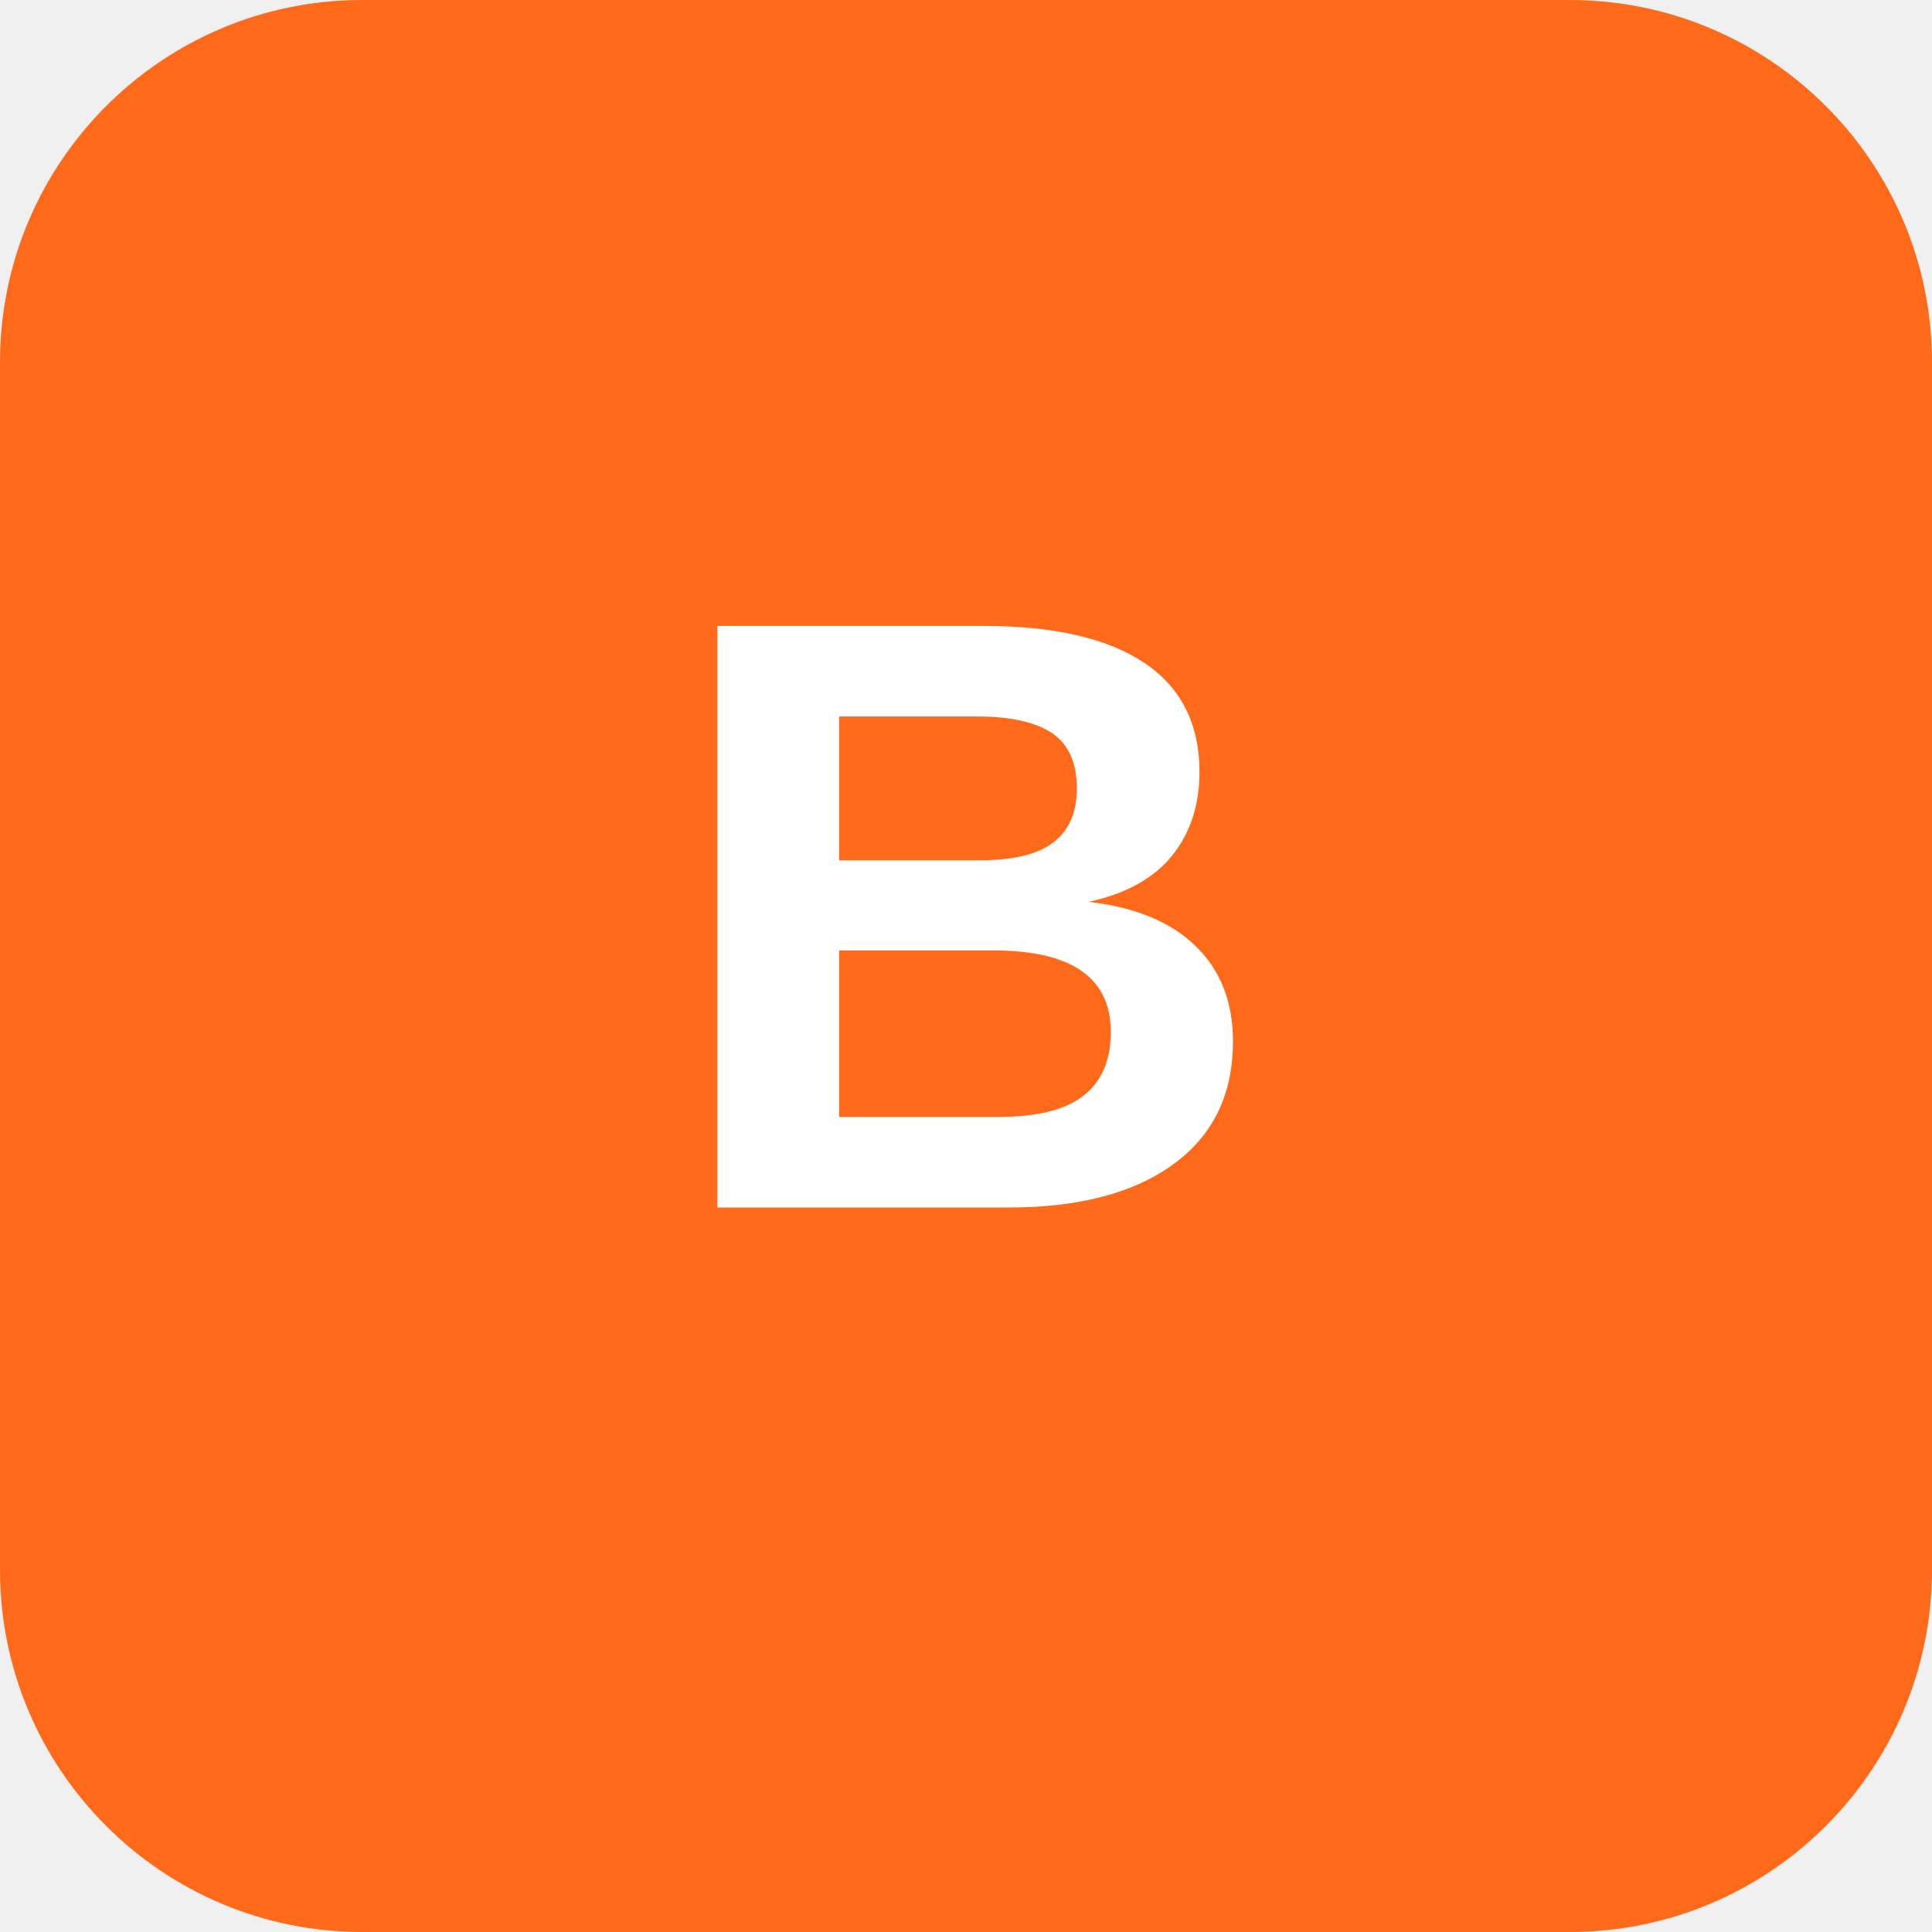
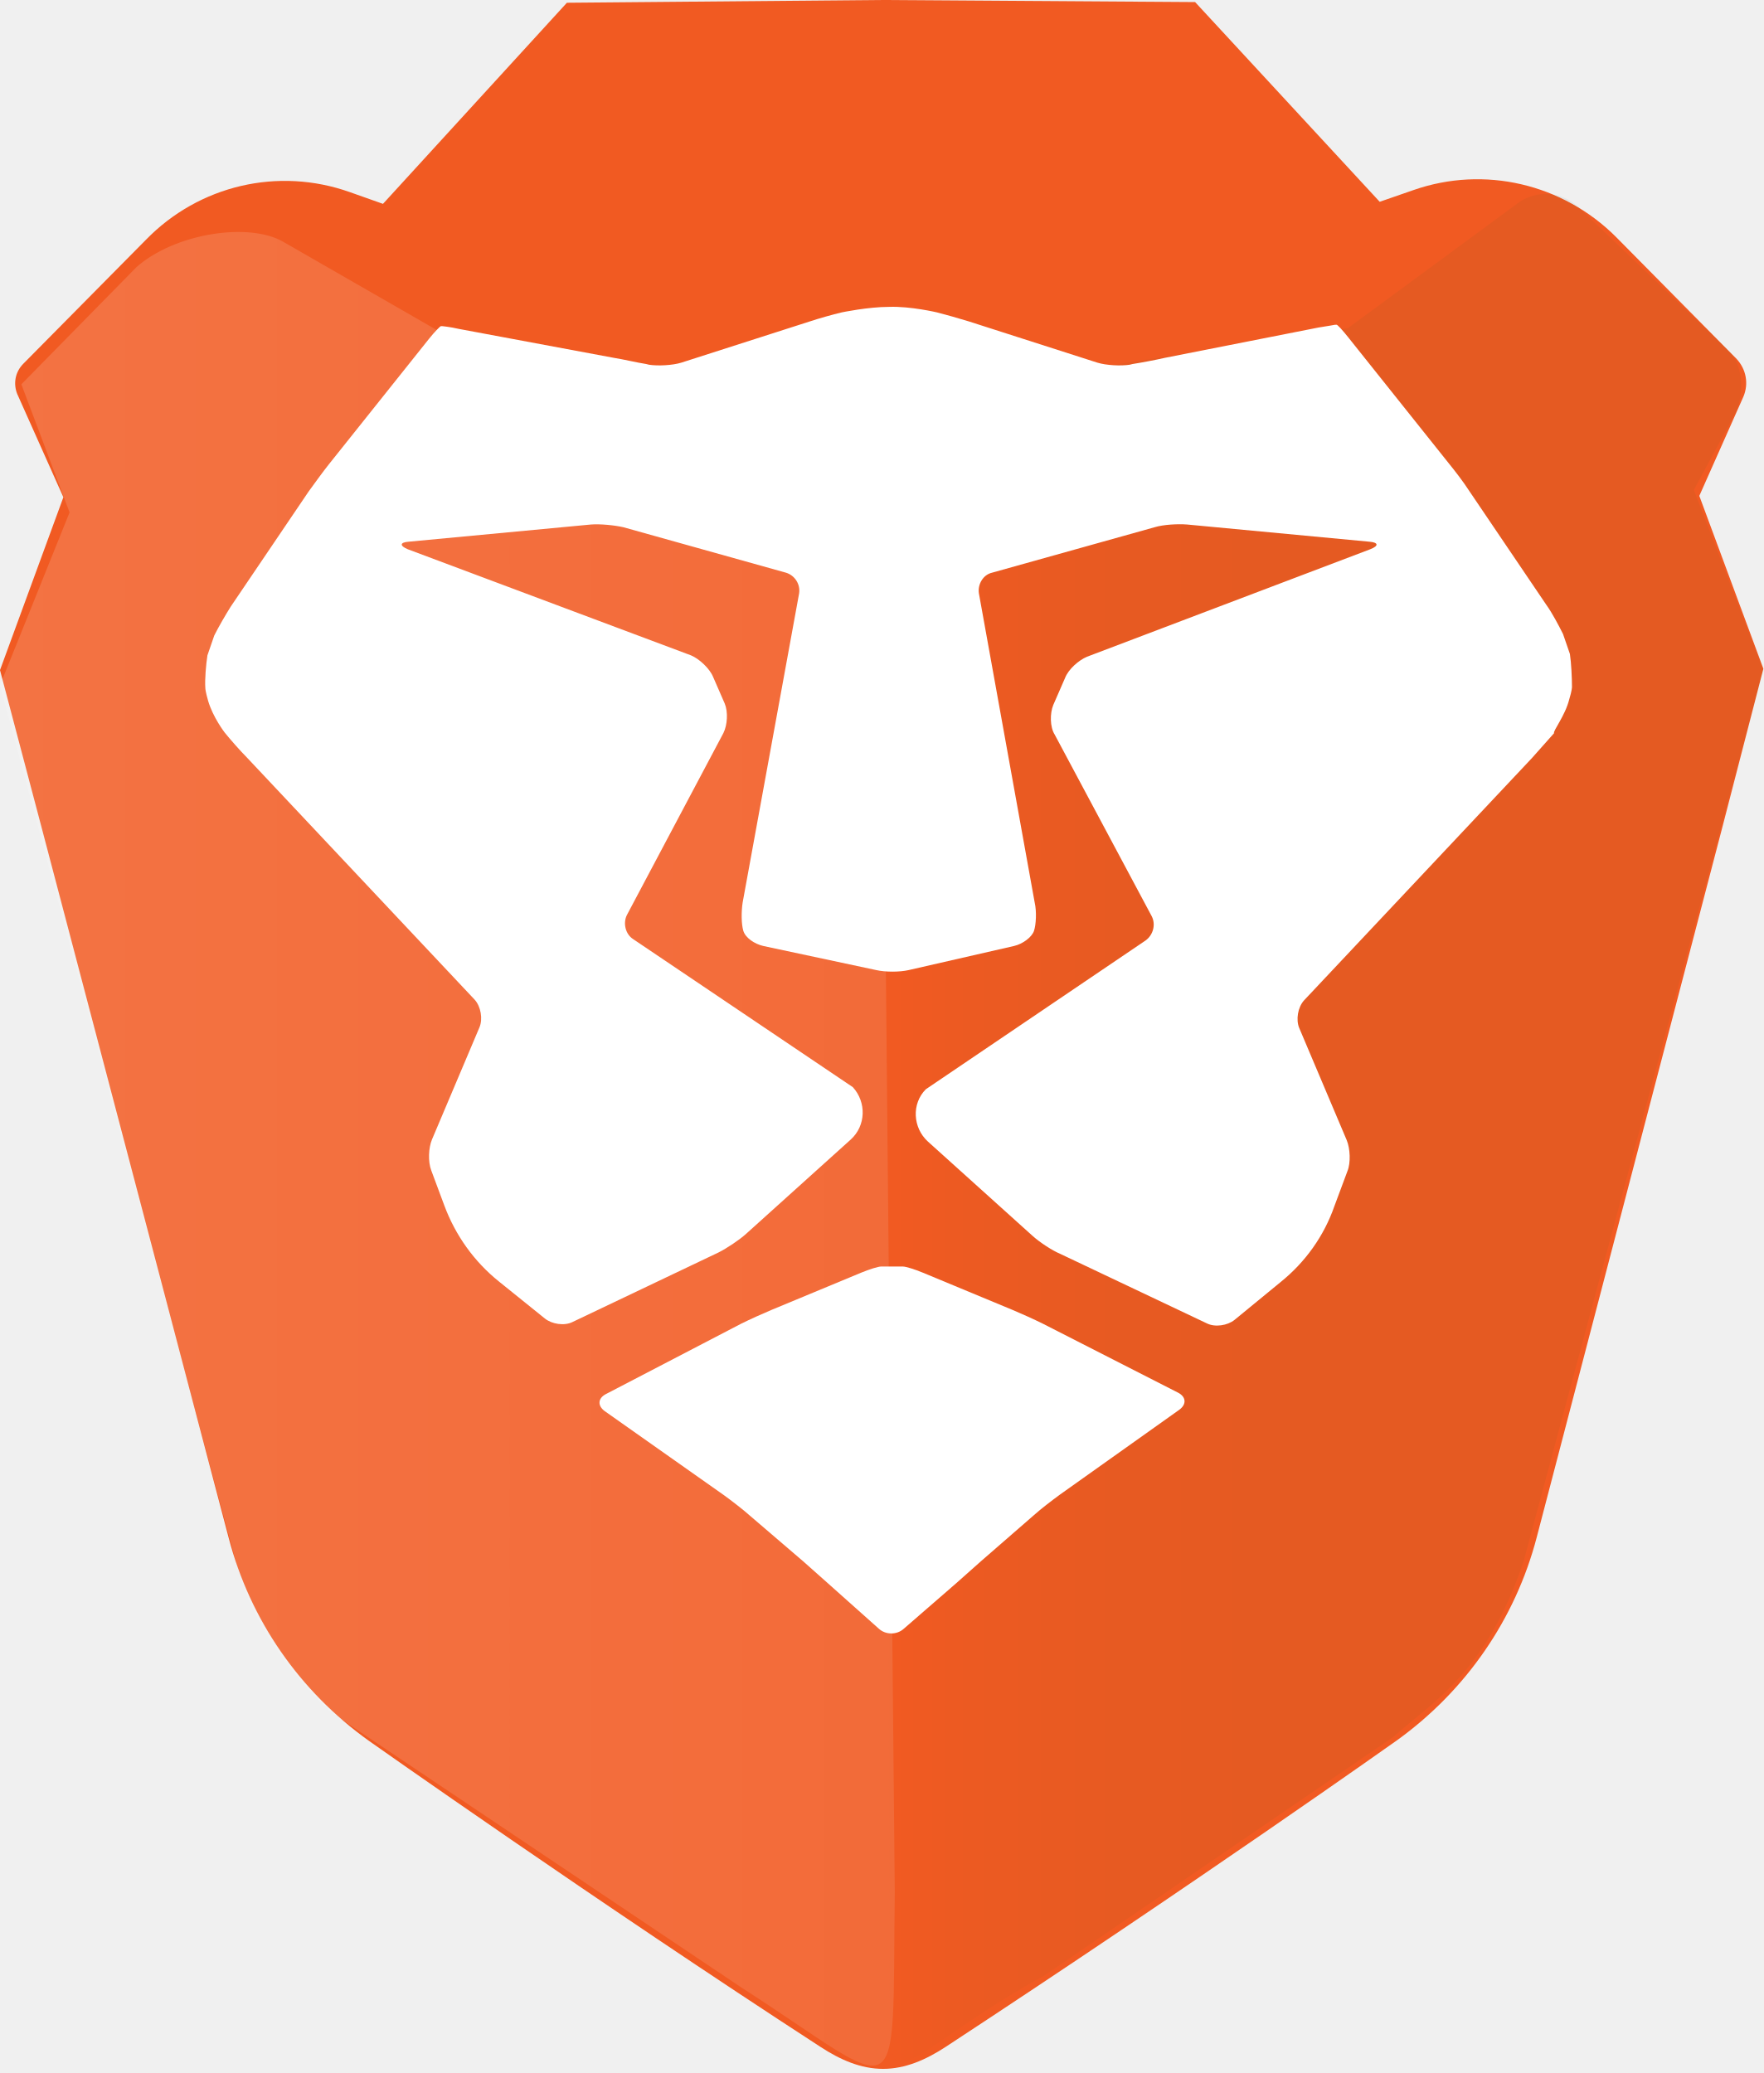
- <svg xmlns="http://www.w3.org/2000/svg" viewBox="0 0 64 64">
-   <rect width="64" height="64" rx="12" fill="#FF6A1A" />
-   <text x="32" y="40" font-family="Arial, Helvetica, sans-serif" font-size="28" font-weight="700" text-anchor="middle" fill="#FFFFFF">B</text>
+ <svg xmlns="http://www.w3.org/2000/svg" width="256px" height="301px" viewBox="0 0 256 301" version="1.1" preserveAspectRatio="xMidYMid">
+   <defs>
+     <linearGradient x1="0%" y1="50.018%" x2="100.097%" y2="50.018%" id="brave__linearGradient-1">
+       <stop stop-color="#FFFFFF" offset="0%" />
+       <stop stop-color="#FFFFFF" stop-opacity="0.958" offset="14.13%" />
+       <stop stop-color="#FFFFFF" stop-opacity="0.7" offset="100%" />
+     </linearGradient>
+     <linearGradient x1="-0.039%" y1="49.982%" x2="100%" y2="49.982%" id="brave__linearGradient-2">
+       <stop stop-color="#F1F1F2" offset="0%" />
+       <stop stop-color="#E4E5E6" offset="9.191%" />
+       <stop stop-color="#D9DADB" offset="23.57%" />
+       <stop stop-color="#D2D4D5" offset="43.8%" />
+       <stop stop-color="#D0D2D3" offset="100%" />
+     </linearGradient>
+   </defs>
+   <g>
+     <path d="M256,97.1 L246.7,72 L253.1,57.6 C253.9,55.7 253.5,53.6 252.1,52.1 L234.6,34.4 C226.9,26.7 215.5,24 205.2,27.6 L200.3,29.3 L173.5,0.3 L128.2,0 L127.9,0 L82.3,0.4 L55.6,29.6 L50.8,27.9 C40.4,24.2 28.9,26.9 21.2,34.8 L3.4,52.8 C2.2,54 1.9,55.7 2.5,57.2 L9.2,72.2 L0,97.3 L6,120 L33.2,223.3 C36.3,235.2 43.5,245.6 53.6,252.8 C53.6,252.8 86.6,276.1 119.1,297.2 C122,299.1 125,300.4 128.2,300.4 C131.4,300.4 134.4,299.1 137.3,297.2 C173.9,273.2 202.8,252.7 202.8,252.7 C212.8,245.5 220,235.1 223.1,223.2 L250.1,119.9 L256,97.1 Z" fill="#F15A22" />
+     <path d="M34.5,227.7 L0,99.5 L10.1,74.4 L3.1,55.8 L19.8,38.8 C25.3,33.9 36.1,32.2 41.1,35.1 L67.2,50.1 L101.2,58 L127.7,47 L129.9,274.7 C129.5,307.5 131.6,304 107.5,288.5 L48,248.6 C41.6,242.5 36.7,235.6 34.5,227.7 Z" fill="url(#brave__linearGradient-1)" opacity="0.15" style="mix-blend-mode: lighten;" />
+     <path d="M202.2,252.246 L151.6,286.846 C137.5,294.546 130.7,302.146 129.6,298.446 C128.7,295.546 129.4,287.046 129.1,273.846 L128.5,51.146 C128.6,48.946 130.1,45.246 132.7,45.646 L158.5,53.446 L195.7,47.646 L220.3,29.546 C222.9,27.546 226.7,27.746 229.1,30.046 L251.1,51.046 C253.1,53.146 253.2,57.246 252,59.846 L245.9,71.146 L256,97.246 L221.2,226.646 C215.8,242.746 208.2,246.946 202.2,252.246 Z" fill="url(#brave__linearGradient-2)" opacity="0.4" style="mix-blend-mode: darken;" />
+     <path d="M134,184.801 C132.8,184.301 131.5,183.901 131.1,183.901 L129.5,183.901 L127.9,183.901 C127.5,183.901 126.2,184.301 125,184.801 L112,190.201 C110.8,190.701 108.8,191.601 107.6,192.201 L88,202.401 C86.8,203.001 86.7,204.101 87.8,204.901 L105.1,217.101 C106.2,217.901 107.9,219.201 108.9,220.101 L116.6,226.701 C117.6,227.601 119.2,229.001 120.2,229.901 L127.6,236.501 C128.6,237.401 130.2,237.401 131.2,236.501 L138.8,229.901 C139.8,229.001 141.4,227.601 142.4,226.701 L150.1,220.001 C151.1,219.101 152.8,217.801 153.9,217.001 L171.2,204.701 C172.3,203.901 172.2,202.801 171,202.201 L151.4,192.201 C150.2,191.601 148.2,190.701 147,190.201 L134,184.801 Z" fill="#FFFFFF" />
+     <path d="M227.813,101.557 C228.213,100.257 228.213,99.757 228.213,99.757 C228.213,98.457 228.113,96.257 227.913,94.957 L226.913,92.057 C226.313,90.857 225.313,88.957 224.513,87.857 L213.213,71.157 C212.513,70.057 211.213,68.357 210.313,67.257 L195.713,48.957 C194.913,47.957 194.113,47.057 194.013,47.157 L193.813,47.157 C193.813,47.157 192.713,47.357 191.413,47.557 L169.113,51.957 C167.813,52.257 165.713,52.657 164.413,52.857 L164.013,52.957 C162.713,53.157 160.613,53.057 159.313,52.657 L140.613,46.657 C139.313,46.257 137.213,45.657 136.013,45.357 C136.013,45.357 132.213,44.457 129.113,44.557 C126.013,44.557 122.213,45.357 122.213,45.357 C120.913,45.657 118.813,46.257 117.613,46.657 L98.913,52.657 C97.613,53.057 95.513,53.157 94.213,52.957 L93.813,52.857 C92.513,52.657 90.413,52.157 89.113,51.957 L66.613,47.757 C65.313,47.457 64.213,47.357 64.213,47.357 L64.013,47.357 C63.913,47.357 63.113,48.157 62.313,49.157 L47.713,67.457 C46.913,68.457 45.613,70.257 44.813,71.357 L33.513,88.057 C32.813,89.157 31.713,91.057 31.113,92.257 L30.113,95.157 C29.913,96.457 29.713,98.657 29.813,99.957 C29.813,99.957 29.813,100.357 30.213,101.757 C30.913,104.157 32.613,106.357 32.613,106.357 C33.413,107.357 34.913,109.057 35.813,109.957 L68.913,145.157 C69.813,146.157 70.113,147.957 69.613,149.157 L62.713,165.457 C62.213,166.657 62.113,168.657 62.613,169.957 L64.513,175.057 C66.113,179.357 68.813,183.157 72.413,186.057 L79.113,191.457 C80.113,192.257 81.913,192.557 83.113,191.957 L104.313,181.857 C105.513,181.257 107.313,180.057 108.313,179.157 L123.513,165.457 C125.713,163.457 125.813,160.057 123.813,157.857 L91.913,136.357 C90.813,135.657 90.413,134.057 91.013,132.857 L105.013,106.457 C105.613,105.257 105.713,103.357 105.213,102.157 L103.513,98.257 C103.013,97.057 101.513,95.657 100.313,95.157 L59.213,79.757 C58.013,79.257 58.013,78.757 59.313,78.657 L85.813,76.157 C87.113,76.057 89.213,76.257 90.513,76.557 L114.113,83.157 C115.413,83.557 116.213,84.857 116.013,86.157 L107.813,131.057 C107.613,132.357 107.613,134.157 107.913,135.157 C108.213,136.157 109.513,137.057 110.813,137.357 L127.213,140.857 C128.513,141.157 130.613,141.157 131.913,140.857 L147.213,137.357 C148.513,137.057 149.813,136.057 150.113,135.157 C150.413,134.257 150.513,132.357 150.213,131.057 L142.113,86.157 C141.913,84.857 142.713,83.457 144.013,83.157 L167.613,76.557 C168.913,76.157 171.013,76.057 172.313,76.157 L198.813,78.657 C200.113,78.757 200.213,79.257 198.913,79.757 L157.813,95.357 C156.613,95.857 155.113,97.157 154.613,98.457 L152.913,102.357 C152.413,103.557 152.413,105.557 153.113,106.657 L167.213,133.057 C167.813,134.257 167.413,135.757 166.313,136.557 L134.413,158.157 C132.313,160.257 132.513,163.757 134.713,165.757 L149.913,179.457 C150.913,180.357 152.713,181.557 153.913,182.057 L175.213,192.157 C176.413,192.757 178.213,192.457 179.213,191.657 L185.913,186.157 C189.513,183.257 192.213,179.457 193.713,175.157 L195.613,170.057 C196.113,168.857 196.013,166.757 195.513,165.557 L188.613,149.257 C188.113,148.057 188.413,146.257 189.313,145.257 L222.413,110.057 C223.313,109.057 224.713,107.457 225.613,106.457 C225.413,106.157 227.213,103.957 227.813,101.557 Z" fill="#FFFFFF" />
+   </g>
</svg>
